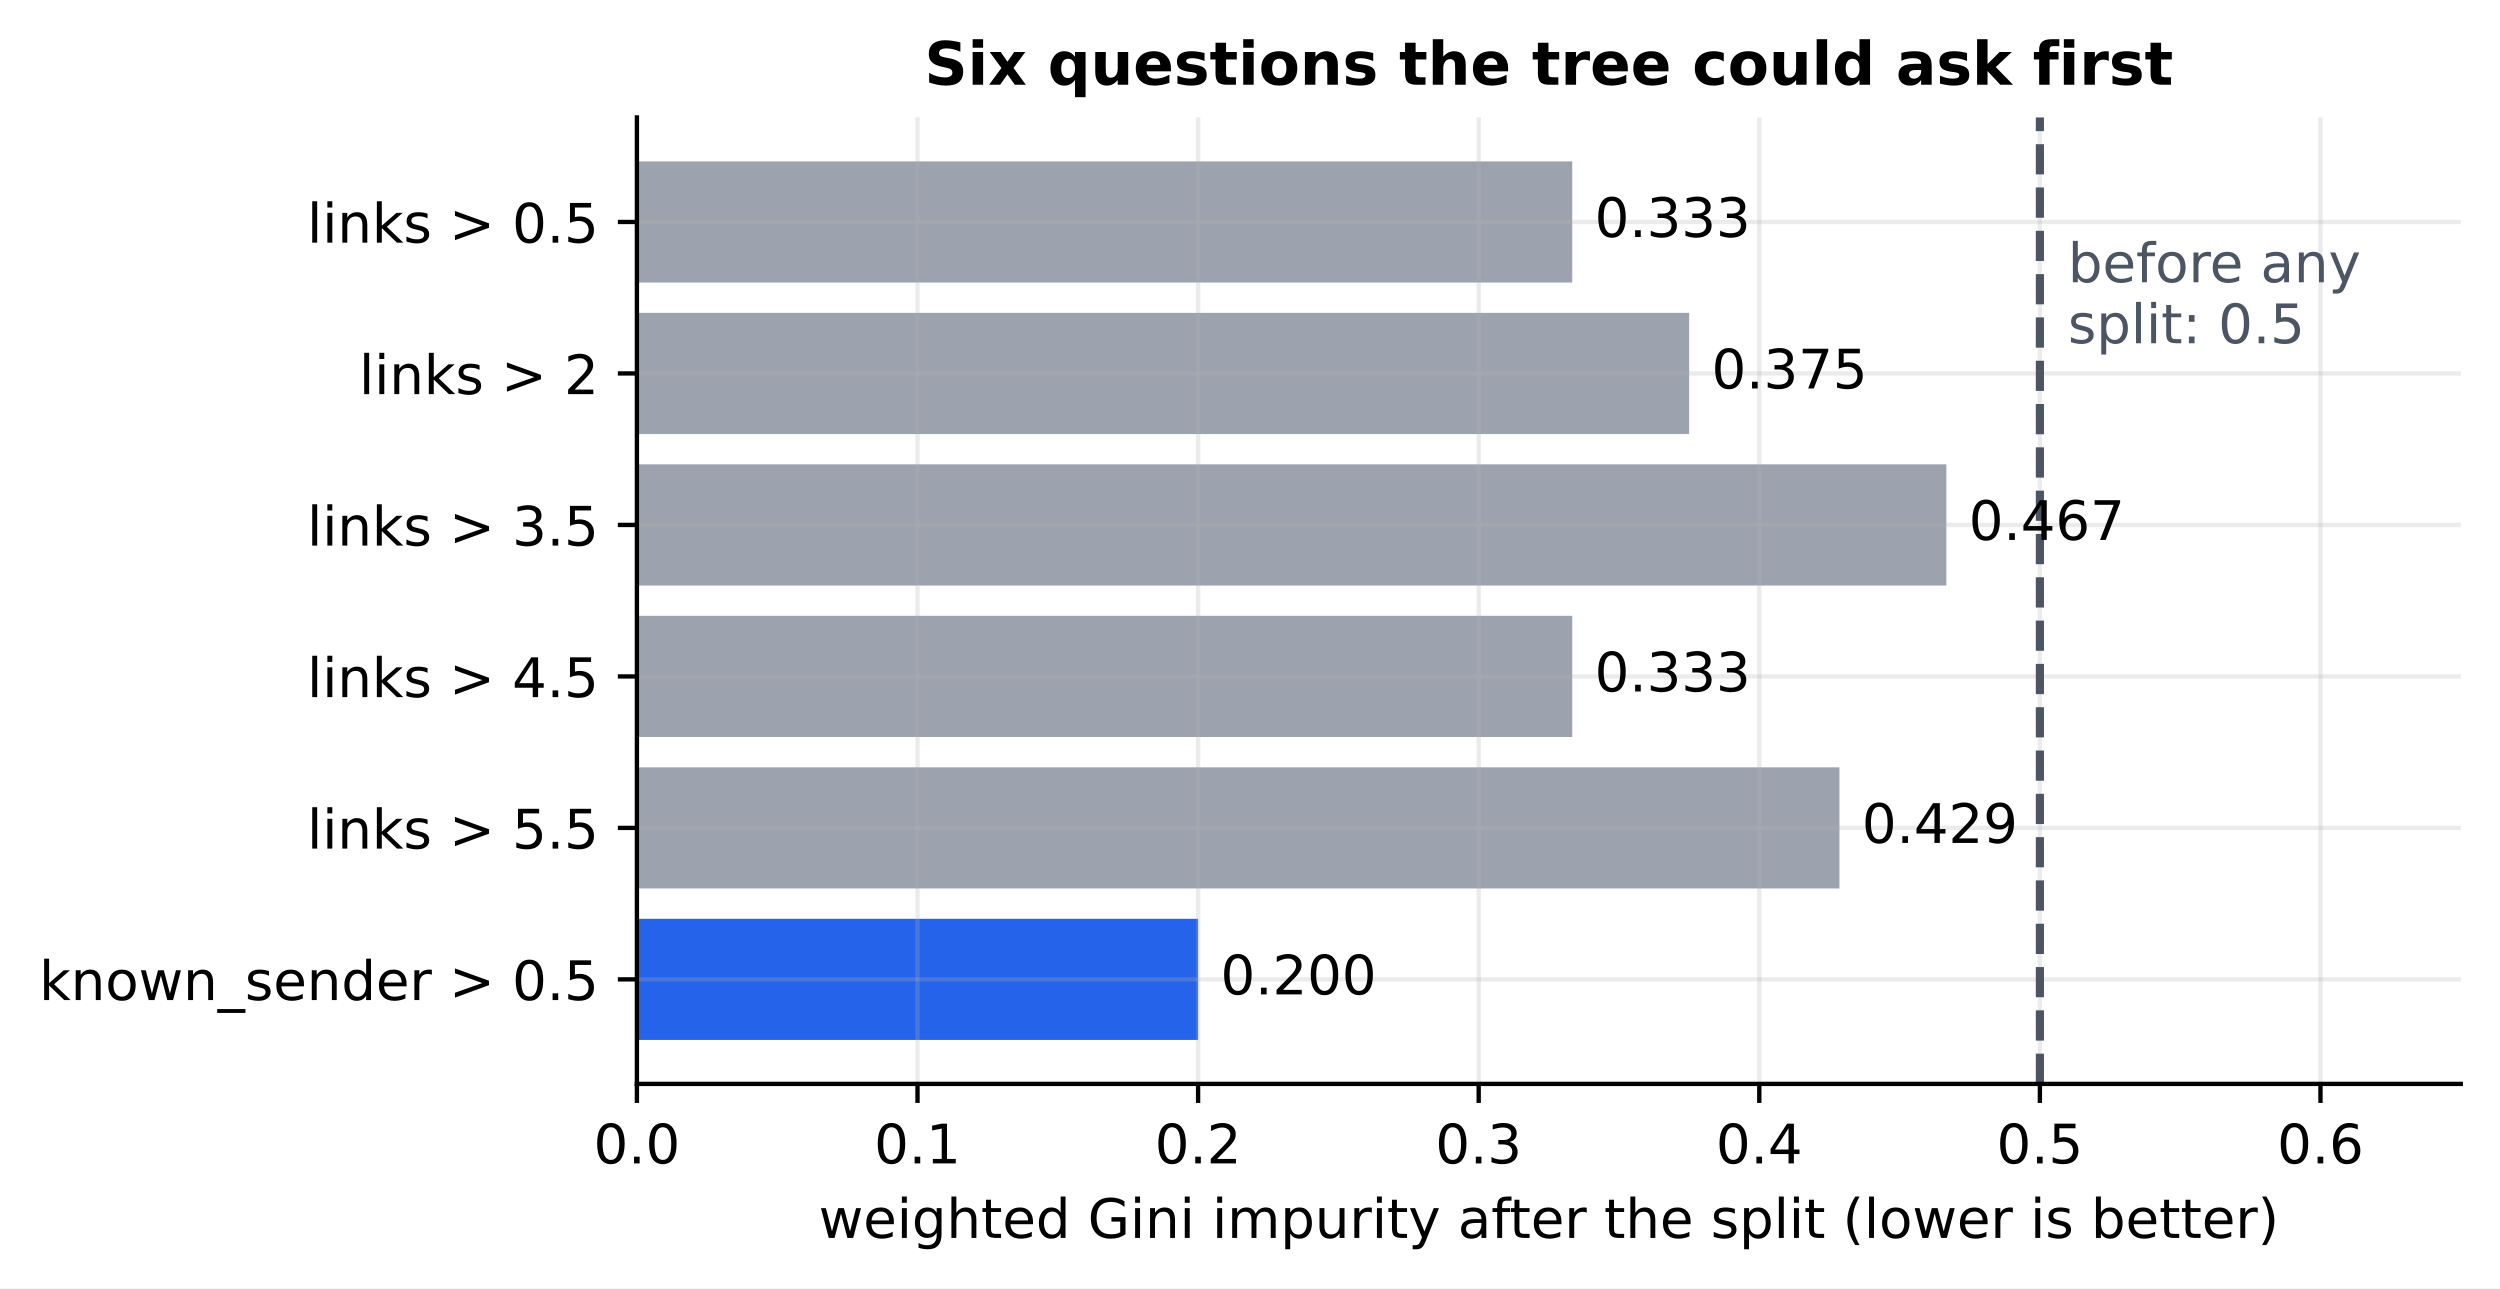
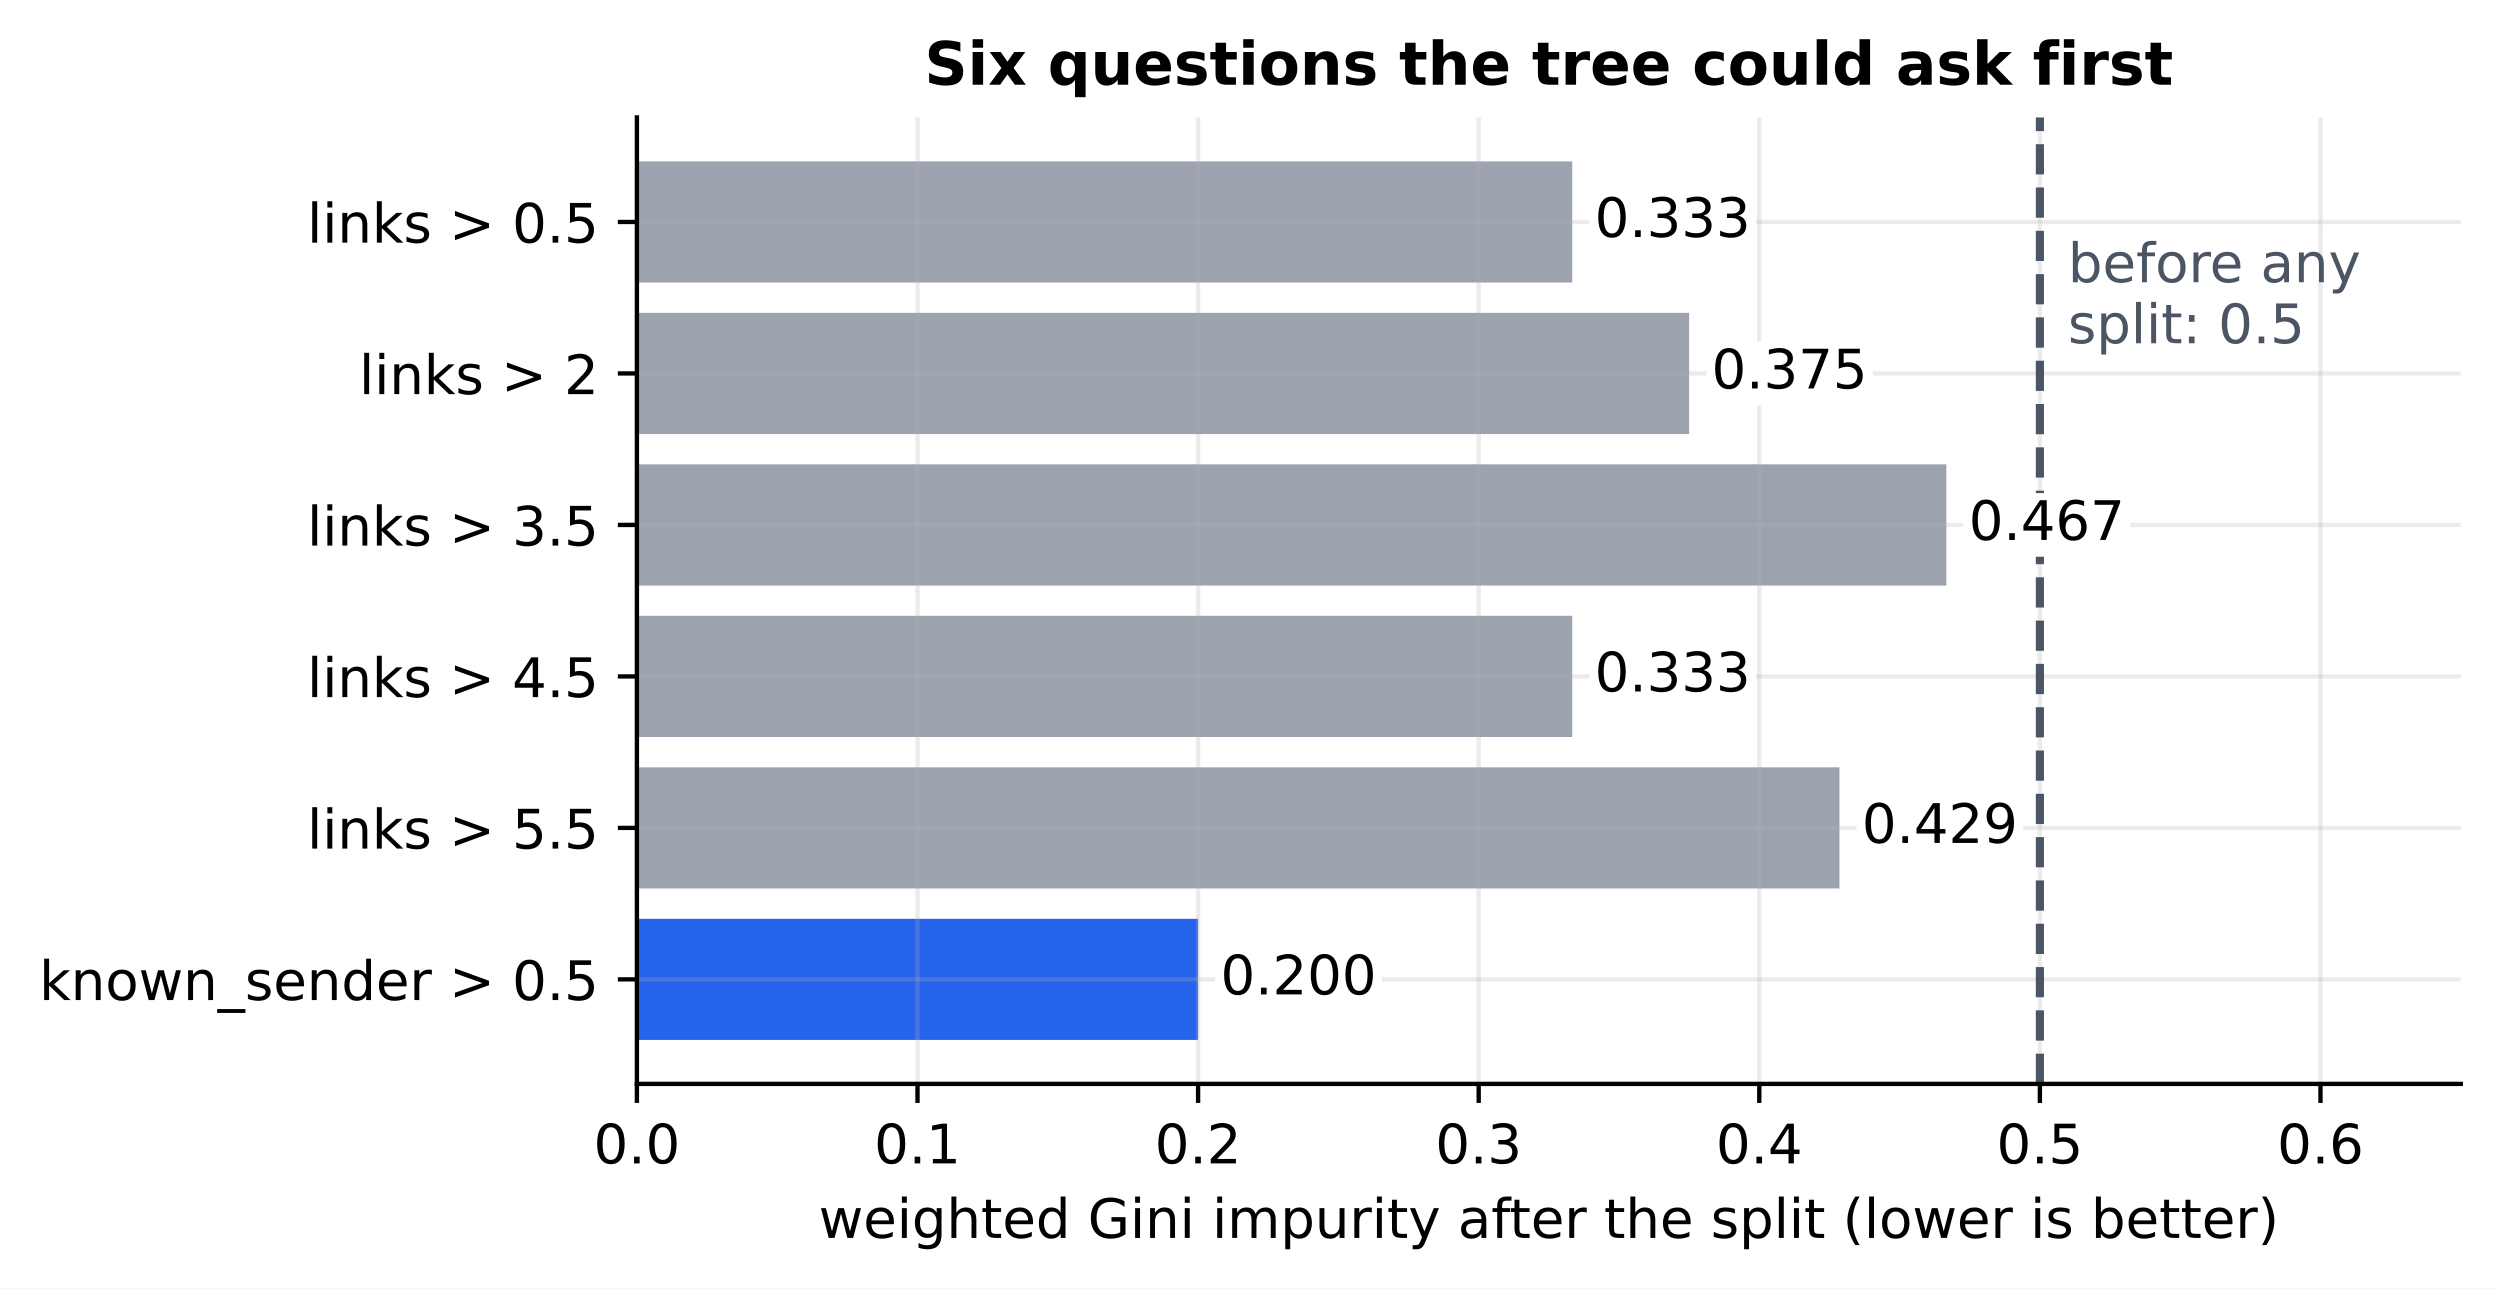
<svg xmlns="http://www.w3.org/2000/svg" xmlns:xlink="http://www.w3.org/1999/xlink" width="458.914pt" height="236.523pt" viewBox="0 0 458.914 236.523" version="1.1">
  <defs>
    <style type="text/css">*{stroke-linejoin: round; stroke-linecap: butt}</style>
  </defs>
  <g id="figure_1">
    <g id="patch_1">
      <path d="M 0 236.523  L 458.914 236.523  L 458.914 0  L 0 0  z " style="fill: #ffffff" />
    </g>
    <g id="axes_1">
      <g id="patch_2">
        <path d="M 116.914 198.966  L 451.714 198.966  L 451.714 21.558  L 116.914 21.558  z " style="fill: #ffffff" />
      </g>
      <g id="patch_3">
        <path d="M 116.914 29.622  L 288.606 29.622  L 288.606 51.868  L 116.914 51.868  z " clip-path="url(#p81ef8ce98f)" style="fill: #9ca3af" />
      </g>
      <g id="patch_4">
        <path d="M 116.914 57.429  L 310.068 57.429  L 310.068 79.675  L 116.914 79.675  z " clip-path="url(#p81ef8ce98f)" style="fill: #9ca3af" />
      </g>
      <g id="patch_5">
        <path d="M 116.914 85.236  L 357.283 85.236  L 357.283 107.482  L 116.914 107.482  z " clip-path="url(#p81ef8ce98f)" style="fill: #9ca3af" />
      </g>
      <g id="patch_6">
        <path d="M 116.914 113.043  L 288.606 113.043  L 288.606 135.288  L 116.914 135.288  z " clip-path="url(#p81ef8ce98f)" style="fill: #9ca3af" />
      </g>
      <g id="patch_7">
        <path d="M 116.914 140.85  L 337.661 140.85  L 337.661 163.095  L 116.914 163.095  z " clip-path="url(#p81ef8ce98f)" style="fill: #9ca3af" />
      </g>
      <g id="patch_8">
        <path d="M 116.914 168.657  L 219.929 168.657  L 219.929 190.902  L 116.914 190.902  z " clip-path="url(#p81ef8ce98f)" style="fill: #2563eb" />
      </g>
      <g id="matplotlib.axis_1">
        <g id="xtick_1">
          <g id="line2d_1">
            <path d="M 116.914 198.966  L 116.914 21.558  " clip-path="url(#p81ef8ce98f)" style="fill: none; stroke: #b0b0b0; stroke-opacity: 0.25; stroke-width: 0.8; stroke-linecap: square" />
          </g>
          <g id="line2d_2">
            <defs>
              <path id="m7cadcb0e4f" d="M 0 0  L 0 3.5  " style="stroke: #000000; stroke-width: 0.8" />
            </defs>
            <g>
              <use xlink:href="#m7cadcb0e4f" x="116.914" y="198.966" style="stroke: #000000; stroke-width: 0.8" />
            </g>
          </g>
          <g id="text_1">
            <text style="font-size: 10px; font-family: 'DejaVu Sans', 'Bitstream Vera Sans', 'Computer Modern Sans Serif', 'Lucida Grande', 'Verdana', 'Geneva', 'Lucid', 'Arial', 'Helvetica', 'Avant Garde', sans-serif; text-anchor: middle" x="116.914" y="213.565" transform="rotate(-0 116.9141 213.5647)">0.0</text>
          </g>
        </g>
        <g id="xtick_2">
          <g id="line2d_3">
            <path d="M 168.422 198.966  L 168.422 21.558  " clip-path="url(#p81ef8ce98f)" style="fill: none; stroke: #b0b0b0; stroke-opacity: 0.25; stroke-width: 0.8; stroke-linecap: square" />
          </g>
          <g id="line2d_4">
            <g>
              <use xlink:href="#m7cadcb0e4f" x="168.422" y="198.966" style="stroke: #000000; stroke-width: 0.8" />
            </g>
          </g>
          <g id="text_2">
            <text style="font-size: 10px; font-family: 'DejaVu Sans', 'Bitstream Vera Sans', 'Computer Modern Sans Serif', 'Lucida Grande', 'Verdana', 'Geneva', 'Lucid', 'Arial', 'Helvetica', 'Avant Garde', sans-serif; text-anchor: middle" x="168.422" y="213.565" transform="rotate(-0 168.4218 213.5647)">0.1</text>
          </g>
        </g>
        <g id="xtick_3">
          <g id="line2d_5">
            <path d="M 219.929 198.966  L 219.929 21.558  " clip-path="url(#p81ef8ce98f)" style="fill: none; stroke: #b0b0b0; stroke-opacity: 0.25; stroke-width: 0.8; stroke-linecap: square" />
          </g>
          <g id="line2d_6">
            <g>
              <use xlink:href="#m7cadcb0e4f" x="219.929" y="198.966" style="stroke: #000000; stroke-width: 0.8" />
            </g>
          </g>
          <g id="text_3">
            <text style="font-size: 10px; font-family: 'DejaVu Sans', 'Bitstream Vera Sans', 'Computer Modern Sans Serif', 'Lucida Grande', 'Verdana', 'Geneva', 'Lucid', 'Arial', 'Helvetica', 'Avant Garde', sans-serif; text-anchor: middle" x="219.929" y="213.565" transform="rotate(-0 219.9294 213.5647)">0.2</text>
          </g>
        </g>
        <g id="xtick_4">
          <g id="line2d_7">
            <path d="M 271.437 198.966  L 271.437 21.558  " clip-path="url(#p81ef8ce98f)" style="fill: none; stroke: #b0b0b0; stroke-opacity: 0.25; stroke-width: 0.8; stroke-linecap: square" />
          </g>
          <g id="line2d_8">
            <g>
              <use xlink:href="#m7cadcb0e4f" x="271.437" y="198.966" style="stroke: #000000; stroke-width: 0.8" />
            </g>
          </g>
          <g id="text_4">
            <text style="font-size: 10px; font-family: 'DejaVu Sans', 'Bitstream Vera Sans', 'Computer Modern Sans Serif', 'Lucida Grande', 'Verdana', 'Geneva', 'Lucid', 'Arial', 'Helvetica', 'Avant Garde', sans-serif; text-anchor: middle" x="271.437" y="213.565" transform="rotate(-0 271.4371 213.5647)">0.3</text>
          </g>
        </g>
        <g id="xtick_5">
          <g id="line2d_9">
            <path d="M 322.945 198.966  L 322.945 21.558  " clip-path="url(#p81ef8ce98f)" style="fill: none; stroke: #b0b0b0; stroke-opacity: 0.25; stroke-width: 0.8; stroke-linecap: square" />
          </g>
          <g id="line2d_10">
            <g>
              <use xlink:href="#m7cadcb0e4f" x="322.945" y="198.966" style="stroke: #000000; stroke-width: 0.8" />
            </g>
          </g>
          <g id="text_5">
            <text style="font-size: 10px; font-family: 'DejaVu Sans', 'Bitstream Vera Sans', 'Computer Modern Sans Serif', 'Lucida Grande', 'Verdana', 'Geneva', 'Lucid', 'Arial', 'Helvetica', 'Avant Garde', sans-serif; text-anchor: middle" x="322.945" y="213.565" transform="rotate(-0 322.9448 213.5647)">0.4</text>
          </g>
        </g>
        <g id="xtick_6">
          <g id="line2d_11">
            <path d="M 374.453 198.966  L 374.453 21.558  " clip-path="url(#p81ef8ce98f)" style="fill: none; stroke: #b0b0b0; stroke-opacity: 0.25; stroke-width: 0.8; stroke-linecap: square" />
          </g>
          <g id="line2d_12">
            <g>
              <use xlink:href="#m7cadcb0e4f" x="374.453" y="198.966" style="stroke: #000000; stroke-width: 0.8" />
            </g>
          </g>
          <g id="text_6">
            <text style="font-size: 10px; font-family: 'DejaVu Sans', 'Bitstream Vera Sans', 'Computer Modern Sans Serif', 'Lucida Grande', 'Verdana', 'Geneva', 'Lucid', 'Arial', 'Helvetica', 'Avant Garde', sans-serif; text-anchor: middle" x="374.453" y="213.565" transform="rotate(-0 374.4525 213.5647)">0.5</text>
          </g>
        </g>
        <g id="xtick_7">
          <g id="line2d_13">
            <path d="M 425.96 198.966  L 425.96 21.558  " clip-path="url(#p81ef8ce98f)" style="fill: none; stroke: #b0b0b0; stroke-opacity: 0.25; stroke-width: 0.8; stroke-linecap: square" />
          </g>
          <g id="line2d_14">
            <g>
              <use xlink:href="#m7cadcb0e4f" x="425.96" y="198.966" style="stroke: #000000; stroke-width: 0.8" />
            </g>
          </g>
          <g id="text_7">
            <text style="font-size: 10px; font-family: 'DejaVu Sans', 'Bitstream Vera Sans', 'Computer Modern Sans Serif', 'Lucida Grande', 'Verdana', 'Geneva', 'Lucid', 'Arial', 'Helvetica', 'Avant Garde', sans-serif; text-anchor: middle" x="425.96" y="213.565" transform="rotate(-0 425.9602 213.5647)">0.6</text>
          </g>
        </g>
        <g id="text_8">
          <text style="font-size: 10px; font-family: 'DejaVu Sans', 'Bitstream Vera Sans', 'Computer Modern Sans Serif', 'Lucida Grande', 'Verdana', 'Geneva', 'Lucid', 'Arial', 'Helvetica', 'Avant Garde', sans-serif; text-anchor: middle" x="284.314" y="227.243" transform="rotate(-0 284.3141 227.2428)">weighted Gini impurity after the split (lower is better)</text>
        </g>
      </g>
      <g id="matplotlib.axis_2">
        <g id="ytick_1">
          <g id="line2d_15">
            <path d="M 116.914 40.745  L 451.714 40.745  " clip-path="url(#p81ef8ce98f)" style="fill: none; stroke: #b0b0b0; stroke-opacity: 0.25; stroke-width: 0.8; stroke-linecap: square" />
          </g>
          <g id="line2d_16">
            <defs>
              <path id="m868c41b290" d="M 0 0  L -3.5 0  " style="stroke: #000000; stroke-width: 0.8" />
            </defs>
            <g>
              <use xlink:href="#m868c41b290" x="116.914" y="40.745" style="stroke: #000000; stroke-width: 0.8" />
            </g>
          </g>
          <g id="text_9">
            <text style="font-size: 10px; font-family: 'DejaVu Sans', 'Bitstream Vera Sans', 'Computer Modern Sans Serif', 'Lucida Grande', 'Verdana', 'Geneva', 'Lucid', 'Arial', 'Helvetica', 'Avant Garde', sans-serif; text-anchor: end" x="109.914" y="44.544" transform="rotate(-0 109.9141 44.54426)">links &gt; 0.5</text>
          </g>
        </g>
        <g id="ytick_2">
          <g id="line2d_17">
            <path d="M 116.914 68.552  L 451.714 68.552  " clip-path="url(#p81ef8ce98f)" style="fill: none; stroke: #b0b0b0; stroke-opacity: 0.25; stroke-width: 0.8; stroke-linecap: square" />
          </g>
          <g id="line2d_18">
            <g>
              <use xlink:href="#m868c41b290" x="116.914" y="68.552" style="stroke: #000000; stroke-width: 0.8" />
            </g>
          </g>
          <g id="text_10">
            <text style="font-size: 10px; font-family: 'DejaVu Sans', 'Bitstream Vera Sans', 'Computer Modern Sans Serif', 'Lucida Grande', 'Verdana', 'Geneva', 'Lucid', 'Arial', 'Helvetica', 'Avant Garde', sans-serif; text-anchor: end" x="109.914" y="72.351" transform="rotate(-0 109.9141 72.35116)">links &gt; 2</text>
          </g>
        </g>
        <g id="ytick_3">
          <g id="line2d_19">
            <path d="M 116.914 96.359  L 451.714 96.359  " clip-path="url(#p81ef8ce98f)" style="fill: none; stroke: #b0b0b0; stroke-opacity: 0.25; stroke-width: 0.8; stroke-linecap: square" />
          </g>
          <g id="line2d_20">
            <g>
              <use xlink:href="#m868c41b290" x="116.914" y="96.359" style="stroke: #000000; stroke-width: 0.8" />
            </g>
          </g>
          <g id="text_11">
            <text style="font-size: 10px; font-family: 'DejaVu Sans', 'Bitstream Vera Sans', 'Computer Modern Sans Serif', 'Lucida Grande', 'Verdana', 'Geneva', 'Lucid', 'Arial', 'Helvetica', 'Avant Garde', sans-serif; text-anchor: end" x="109.914" y="100.158" transform="rotate(-0 109.9141 100.1581)">links &gt; 3.5</text>
          </g>
        </g>
        <g id="ytick_4">
          <g id="line2d_21">
            <path d="M 116.914 124.166  L 451.714 124.166  " clip-path="url(#p81ef8ce98f)" style="fill: none; stroke: #b0b0b0; stroke-opacity: 0.25; stroke-width: 0.8; stroke-linecap: square" />
          </g>
          <g id="line2d_22">
            <g>
              <use xlink:href="#m868c41b290" x="116.914" y="124.166" style="stroke: #000000; stroke-width: 0.8" />
            </g>
          </g>
          <g id="text_12">
            <text style="font-size: 10px; font-family: 'DejaVu Sans', 'Bitstream Vera Sans', 'Computer Modern Sans Serif', 'Lucida Grande', 'Verdana', 'Geneva', 'Lucid', 'Arial', 'Helvetica', 'Avant Garde', sans-serif; text-anchor: end" x="109.914" y="127.965" transform="rotate(-0 109.9141 127.9649)">links &gt; 4.5</text>
          </g>
        </g>
        <g id="ytick_5">
          <g id="line2d_23">
            <path d="M 116.914 151.973  L 451.714 151.973  " clip-path="url(#p81ef8ce98f)" style="fill: none; stroke: #b0b0b0; stroke-opacity: 0.25; stroke-width: 0.8; stroke-linecap: square" />
          </g>
          <g id="line2d_24">
            <g>
              <use xlink:href="#m868c41b290" x="116.914" y="151.973" style="stroke: #000000; stroke-width: 0.8" />
            </g>
          </g>
          <g id="text_13">
            <text style="font-size: 10px; font-family: 'DejaVu Sans', 'Bitstream Vera Sans', 'Computer Modern Sans Serif', 'Lucida Grande', 'Verdana', 'Geneva', 'Lucid', 'Arial', 'Helvetica', 'Avant Garde', sans-serif; text-anchor: end" x="109.914" y="155.772" transform="rotate(-0 109.9141 155.7718)">links &gt; 5.5</text>
          </g>
        </g>
        <g id="ytick_6">
          <g id="line2d_25">
            <path d="M 116.914 179.78  L 451.714 179.78  " clip-path="url(#p81ef8ce98f)" style="fill: none; stroke: #b0b0b0; stroke-opacity: 0.25; stroke-width: 0.8; stroke-linecap: square" />
          </g>
          <g id="line2d_26">
            <g>
              <use xlink:href="#m868c41b290" x="116.914" y="179.78" style="stroke: #000000; stroke-width: 0.8" />
            </g>
          </g>
          <g id="text_14">
            <text style="font-size: 10px; font-family: 'DejaVu Sans', 'Bitstream Vera Sans', 'Computer Modern Sans Serif', 'Lucida Grande', 'Verdana', 'Geneva', 'Lucid', 'Arial', 'Helvetica', 'Avant Garde', sans-serif; text-anchor: end" x="109.914" y="183.579" transform="rotate(-0 109.9141 183.5787)">known_sender &gt; 0.5</text>
          </g>
        </g>
      </g>
      <g id="line2d_27">
        <path d="M 374.453 198.966  L 374.453 21.558  " clip-path="url(#p81ef8ce98f)" style="fill: none; stroke-dasharray: 5.55,2.4; stroke-dashoffset: 0; stroke: #4b5563; stroke-width: 1.5" />
      </g>
      <g id="patch_9">
        <path d="M 116.914 198.966  L 116.914 21.558  " style="fill: none; stroke: #000000; stroke-width: 0.8; stroke-linejoin: miter; stroke-linecap: square" />
      </g>
      <g id="patch_10">
        <path d="M 116.914 198.966  L 451.714 198.966  " style="fill: none; stroke: #000000; stroke-width: 0.8; stroke-linejoin: miter; stroke-linecap: square" />
      </g>
      <g id="text_15">
        <text style="font-size: 10px; font-family: 'DejaVu Sans', 'Bitstream Vera Sans', 'Computer Modern Sans Serif', 'Lucida Grande', 'Verdana', 'Geneva', 'Lucid', 'Arial', 'Helvetica', 'Avant Garde', sans-serif; fill: #4b5563" transform="translate(379.6033 51.80896)">before any</text>
        <text style="font-size: 10px; font-family: 'DejaVu Sans', 'Bitstream Vera Sans', 'Computer Modern Sans Serif', 'Lucida Grande', 'Verdana', 'Geneva', 'Lucid', 'Arial', 'Helvetica', 'Avant Garde', sans-serif; fill: #4b5563" transform="translate(379.6033 63.00677)">split: 0.5</text>
      </g>
      <g id="text_16">
+         <g id="patch_11">
+           <path d="M 291.727 46.584  L 322.355 46.584  L 322.355 34.906  L 291.727 34.906  z " style="fill: #ffffff" />
+         </g>
        <text style="font-size: 10px; font-family: 'DejaVu Sans', 'Bitstream Vera Sans', 'Computer Modern Sans Serif', 'Lucida Grande', 'Verdana', 'Geneva', 'Lucid', 'Arial', 'Helvetica', 'Avant Garde', sans-serif; text-anchor: start" x="292.727" y="43.504" transform="rotate(-0 292.727 43.50442)">0.333</text>
      </g>
      <g id="text_17">
+         <g id="patch_12">
+           <path d="M 313.189 74.391  L 343.817 74.391  L 343.817 62.713  L 313.189 62.713  z " style="fill: #ffffff" />
+         </g>
        <text style="font-size: 10px; font-family: 'DejaVu Sans', 'Bitstream Vera Sans', 'Computer Modern Sans Serif', 'Lucida Grande', 'Verdana', 'Geneva', 'Lucid', 'Arial', 'Helvetica', 'Avant Garde', sans-serif; text-anchor: start" x="314.189" y="71.311" transform="rotate(-0 314.1885 71.31131)">0.375</text>
      </g>
      <g id="text_18">
+         <g id="patch_13">
+           <path d="M 360.404 102.198  L 391.032 102.198  L 391.032 90.52  L 360.404 90.52  z " style="fill: #ffffff" />
+         </g>
        <text style="font-size: 10px; font-family: 'DejaVu Sans', 'Bitstream Vera Sans', 'Computer Modern Sans Serif', 'Lucida Grande', 'Verdana', 'Geneva', 'Lucid', 'Arial', 'Helvetica', 'Avant Garde', sans-serif; text-anchor: start" x="361.404" y="99.118" transform="rotate(-0 361.4039 99.11821)">0.467</text>
      </g>
      <g id="text_19">
+         <g id="patch_14">
+           <path d="M 291.727 130.005  L 322.355 130.005  L 322.355 118.327  L 291.727 118.327  z " style="fill: #ffffff" />
+         </g>
        <text style="font-size: 10px; font-family: 'DejaVu Sans', 'Bitstream Vera Sans', 'Computer Modern Sans Serif', 'Lucida Grande', 'Verdana', 'Geneva', 'Lucid', 'Arial', 'Helvetica', 'Avant Garde', sans-serif; text-anchor: start" x="292.727" y="126.925" transform="rotate(-0 292.727 126.9251)">0.333</text>
      </g>
      <g id="text_20">
+         <g id="patch_15">
+           <path d="M 340.782 157.812  L 371.41 157.812  L 371.41 146.134  L 340.782 146.134  z " style="fill: #ffffff" />
+         </g>
        <text style="font-size: 10px; font-family: 'DejaVu Sans', 'Bitstream Vera Sans', 'Computer Modern Sans Serif', 'Lucida Grande', 'Verdana', 'Geneva', 'Lucid', 'Arial', 'Helvetica', 'Avant Garde', sans-serif; text-anchor: start" x="341.782" y="154.732" transform="rotate(-0 341.7819 154.732)">0.429</text>
      </g>
      <g id="text_21">
+         <g id="patch_16">
+           <path d="M 223.05 185.619  L 253.678 185.619  L 253.678 173.94  L 223.05 173.94  z " style="fill: #ffffff" />
+         </g>
        <text style="font-size: 10px; font-family: 'DejaVu Sans', 'Bitstream Vera Sans', 'Computer Modern Sans Serif', 'Lucida Grande', 'Verdana', 'Geneva', 'Lucid', 'Arial', 'Helvetica', 'Avant Garde', sans-serif; text-anchor: start" x="224.05" y="182.539" transform="rotate(-0 224.0501 182.5389)">0.200</text>
      </g>
      <g id="text_22">
        <text style="font-weight: 700; font-size: 11px; font-family: 'DejaVu Sans', 'Bitstream Vera Sans', 'Computer Modern Sans Serif', 'Lucida Grande', 'Verdana', 'Geneva', 'Lucid', 'Arial', 'Helvetica', 'Avant Garde', sans-serif; text-anchor: middle" x="284.314" y="15.558" transform="rotate(-0 284.3141 15.55828)">Six questions the tree could ask first</text>
      </g>
    </g>
  </g>
  <defs>
    <clipPath id="p81ef8ce98f">
      <rect x="116.914" y="21.558" width="334.8" height="177.408" />
    </clipPath>
  </defs>
</svg>
